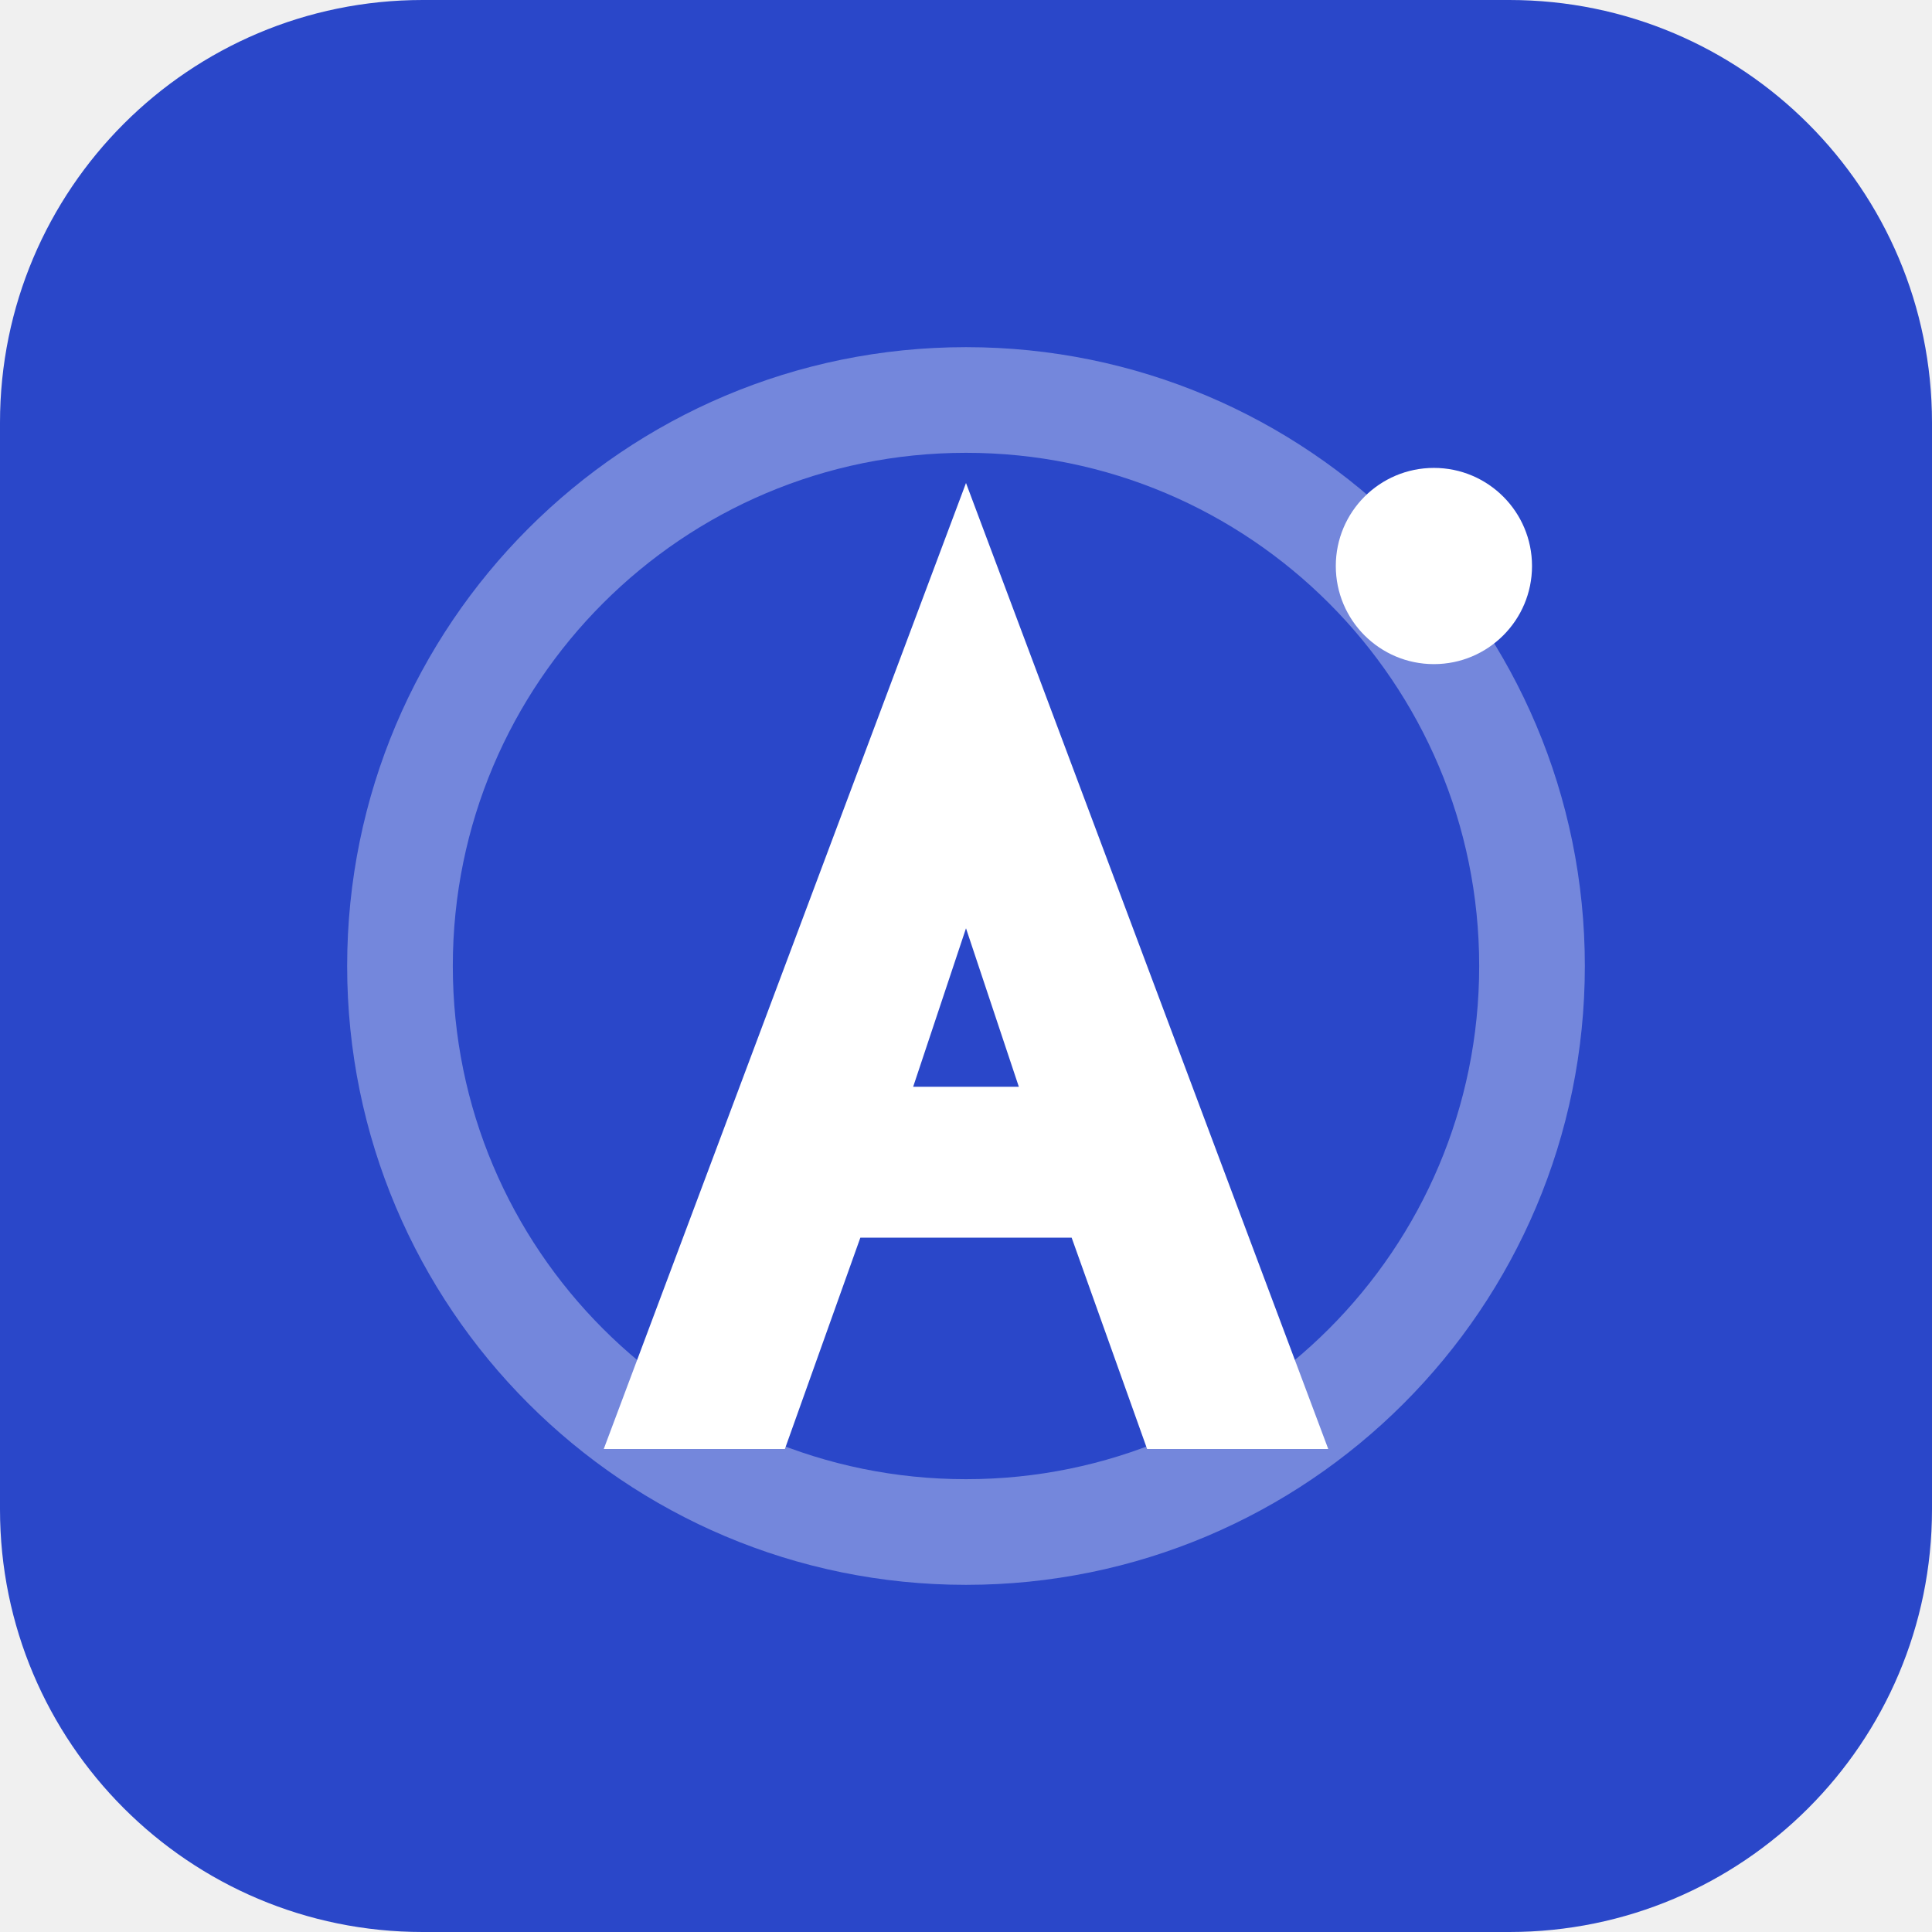
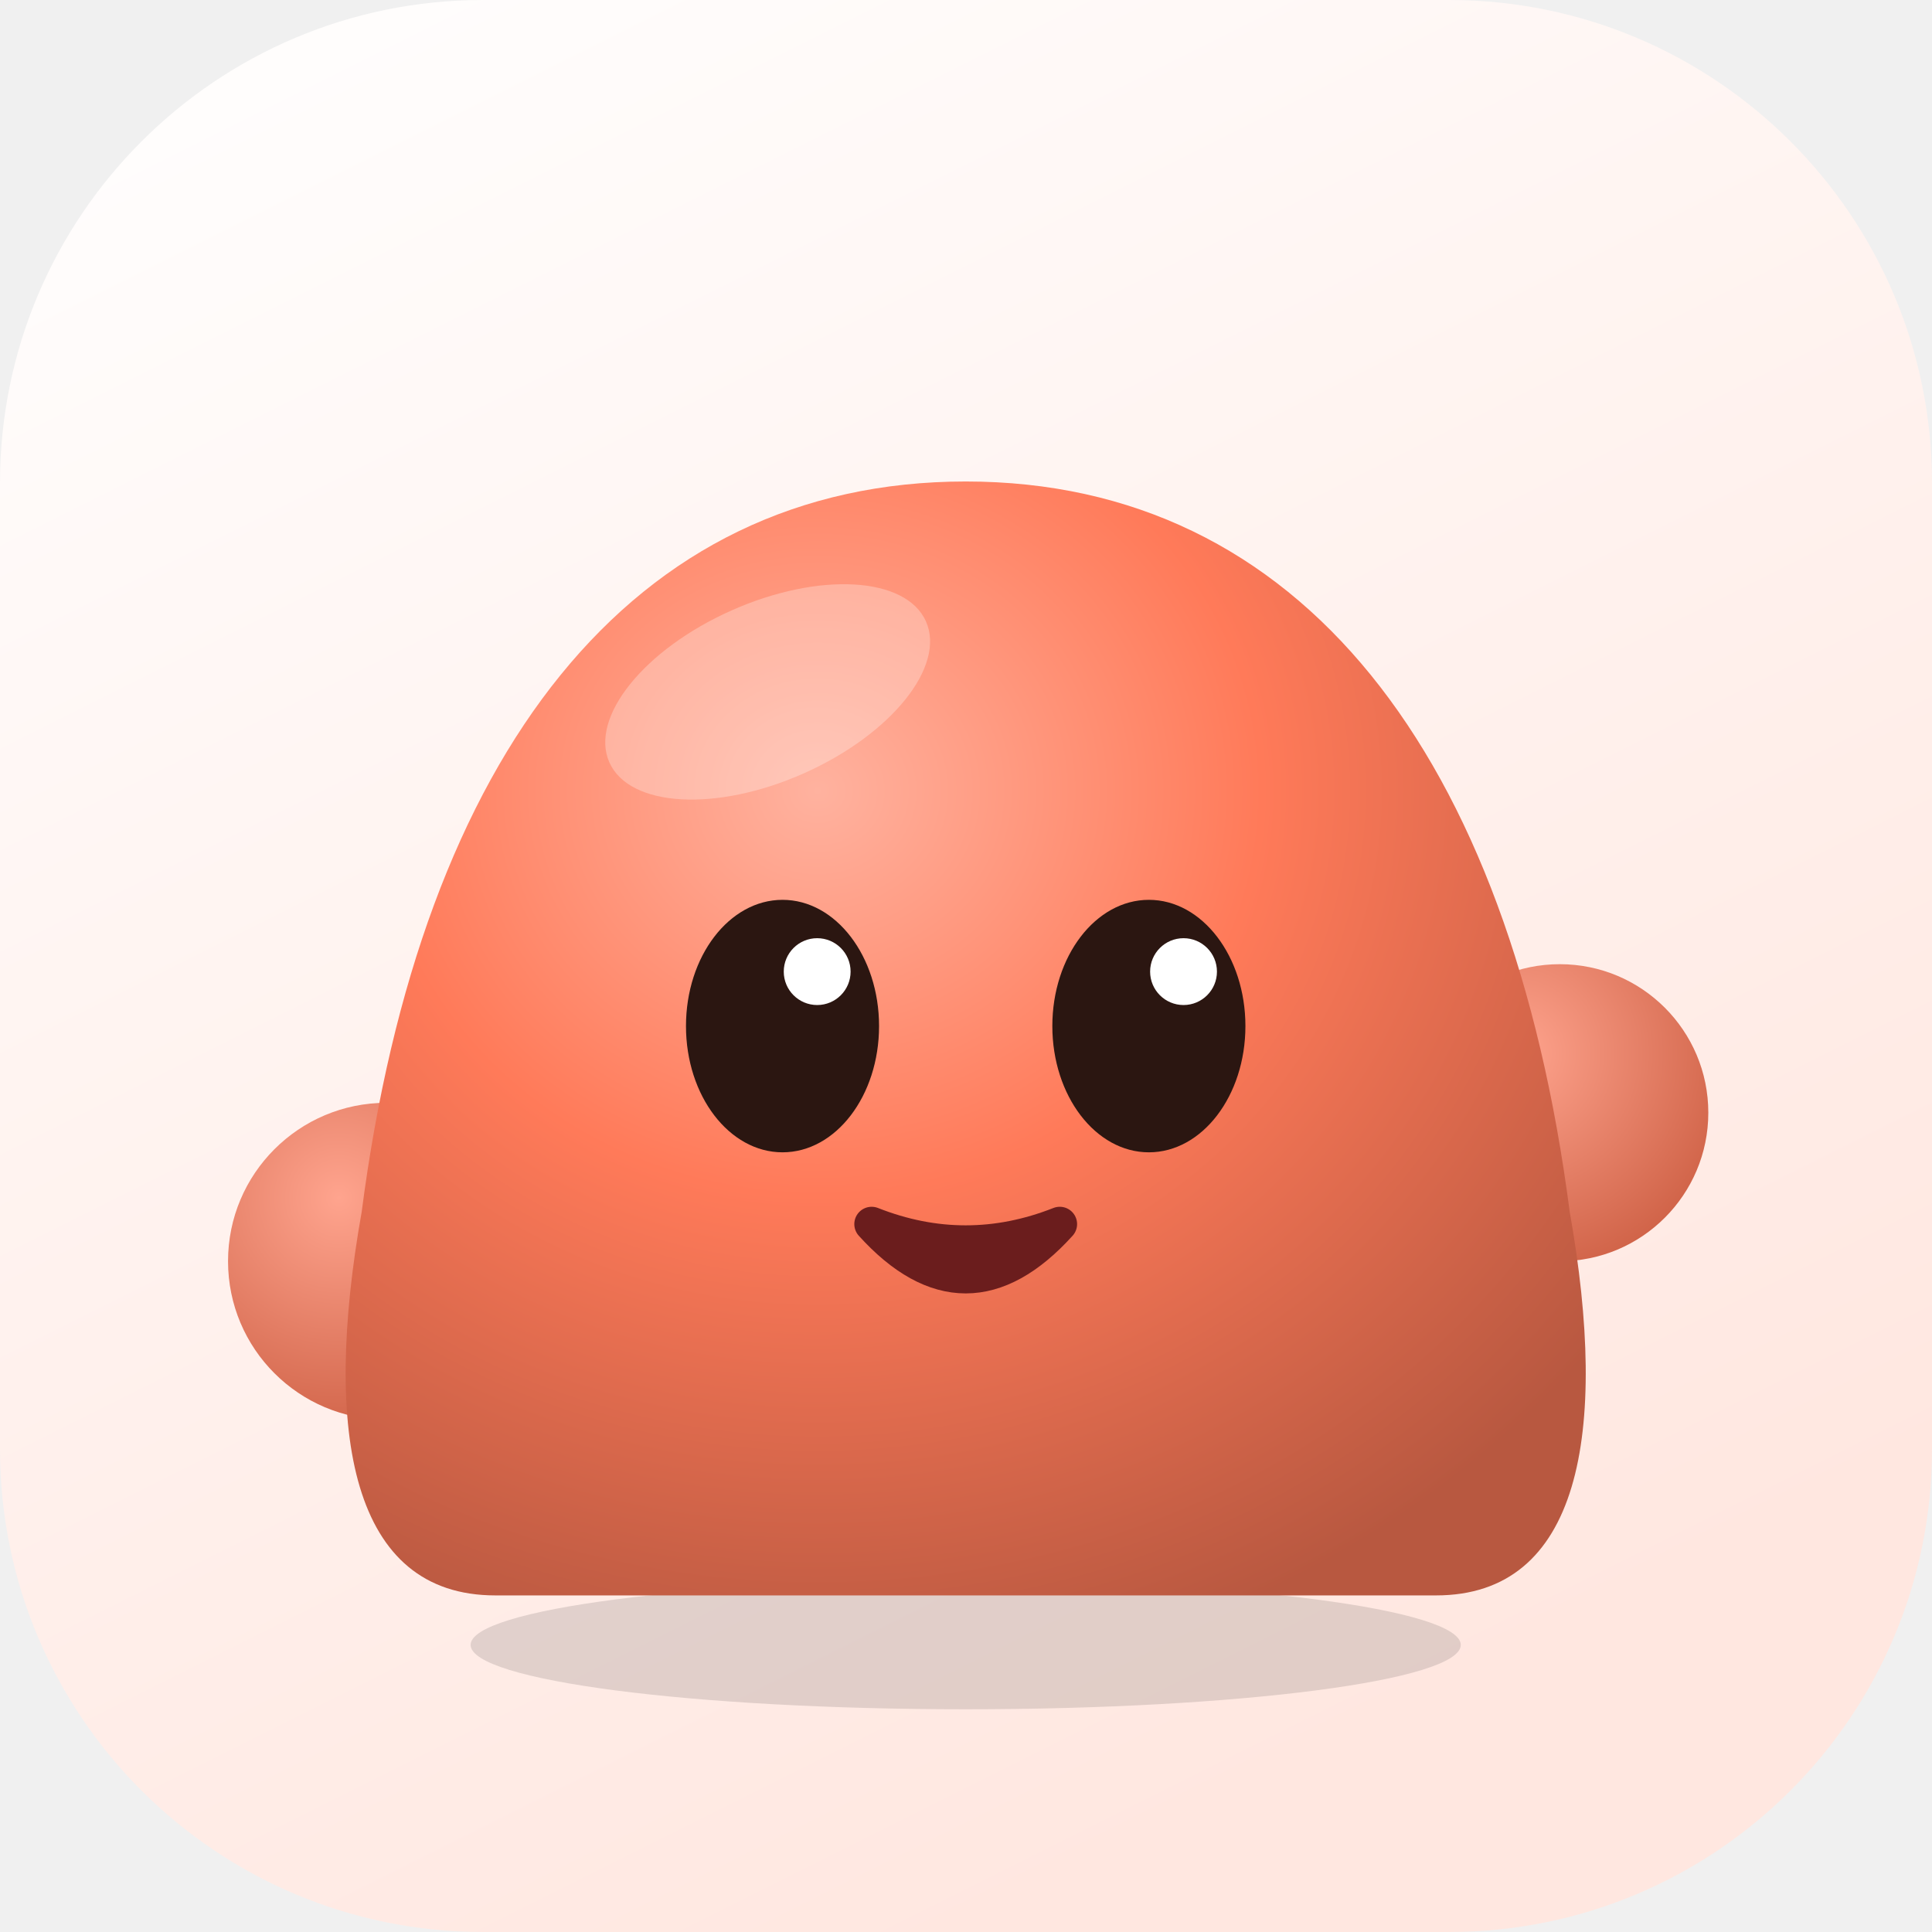
<svg xmlns="http://www.w3.org/2000/svg" viewBox="0 0 512 512">
-   <rect width="512" height="512" rx="112" fill="#2A47C9" />
-   <circle cx="256" cy="256" r="150" fill="none" stroke="#FFFFFF" stroke-width="28" opacity=".35" />
-   <path d="M256 128 L352 384 H304 L284 328 H228 L208 384 H160 Z M242 288 H270 L256 246 Z" fill="#FFFFFF" />
-   <circle cx="380" cy="150" r="26" fill="#FFFFFF" />
+   <defs>
+     <linearGradient id="t" x1="0" y1="0" x2=".5" y2="1">
+       <stop offset="0" stop-color="#fff" />
+       <stop offset="1" stop-color="#ffe7e0" />
+     </linearGradient>
+     <radialGradient id="b" cx="38%" cy="28%" r="80%">
+       <stop offset="0" stop-color="#ffb29f" />
+       <stop offset=".45" stop-color="#ff7a59" />
+       <stop offset="1" stop-color="#b85840" />
+     </radialGradient>
+     <radialGradient id="a" cx="35%" cy="30%" r="75%">
+       <stop offset="0" stop-color="#ffa48e" />
+       <stop offset="1" stop-color="#d16449" />
+     </radialGradient>
+   </defs>
+   <rect width="512" height="512" rx="128" fill="url(#t)" />
+   <g transform="translate(46 62) scale(6.56)">
+     <ellipse cx="32" cy="57" rx="20" ry="2.6" fill="#000" opacity=".12" />
+     <circle cx="8.6" cy="41.5" r="6.4" fill="url(#a)" />
+     <circle cx="56" cy="35.5" r="6" fill="url(#a)" />
+     <path d="M13 55C7.2 55 6 48.5 7.6 39.5C10 21 18.5 10 32 10S54 21 56.4 39.5C58 48.5 56.8 55 51 55Z" fill="url(#b)" />
+     <ellipse cx="24" cy="18.5" rx="7" ry="3.6" transform="rotate(-24 24 18.5)" fill="#fff" opacity=".28" />
+     <ellipse cx="24.6" cy="32" rx="3.9" ry="5.1" fill="#2b1611" />
+     <ellipse cx="39.4" cy="32" rx="3.9" ry="5.1" fill="#2b1611" />
+     <circle cx="26" cy="29.8" r="1.35" fill="#fff" />
+     <circle cx="40.8" cy="29.8" r="1.35" fill="#fff" />
+     <path d="M28.2 40q3.8 4.2 7.6 0q-3.8 1.5-7.6 0Z" fill="#6b1d1d" stroke="#6b1d1d" stroke-width="1.4" stroke-linejoin="round" />
+   </g>
</svg>
